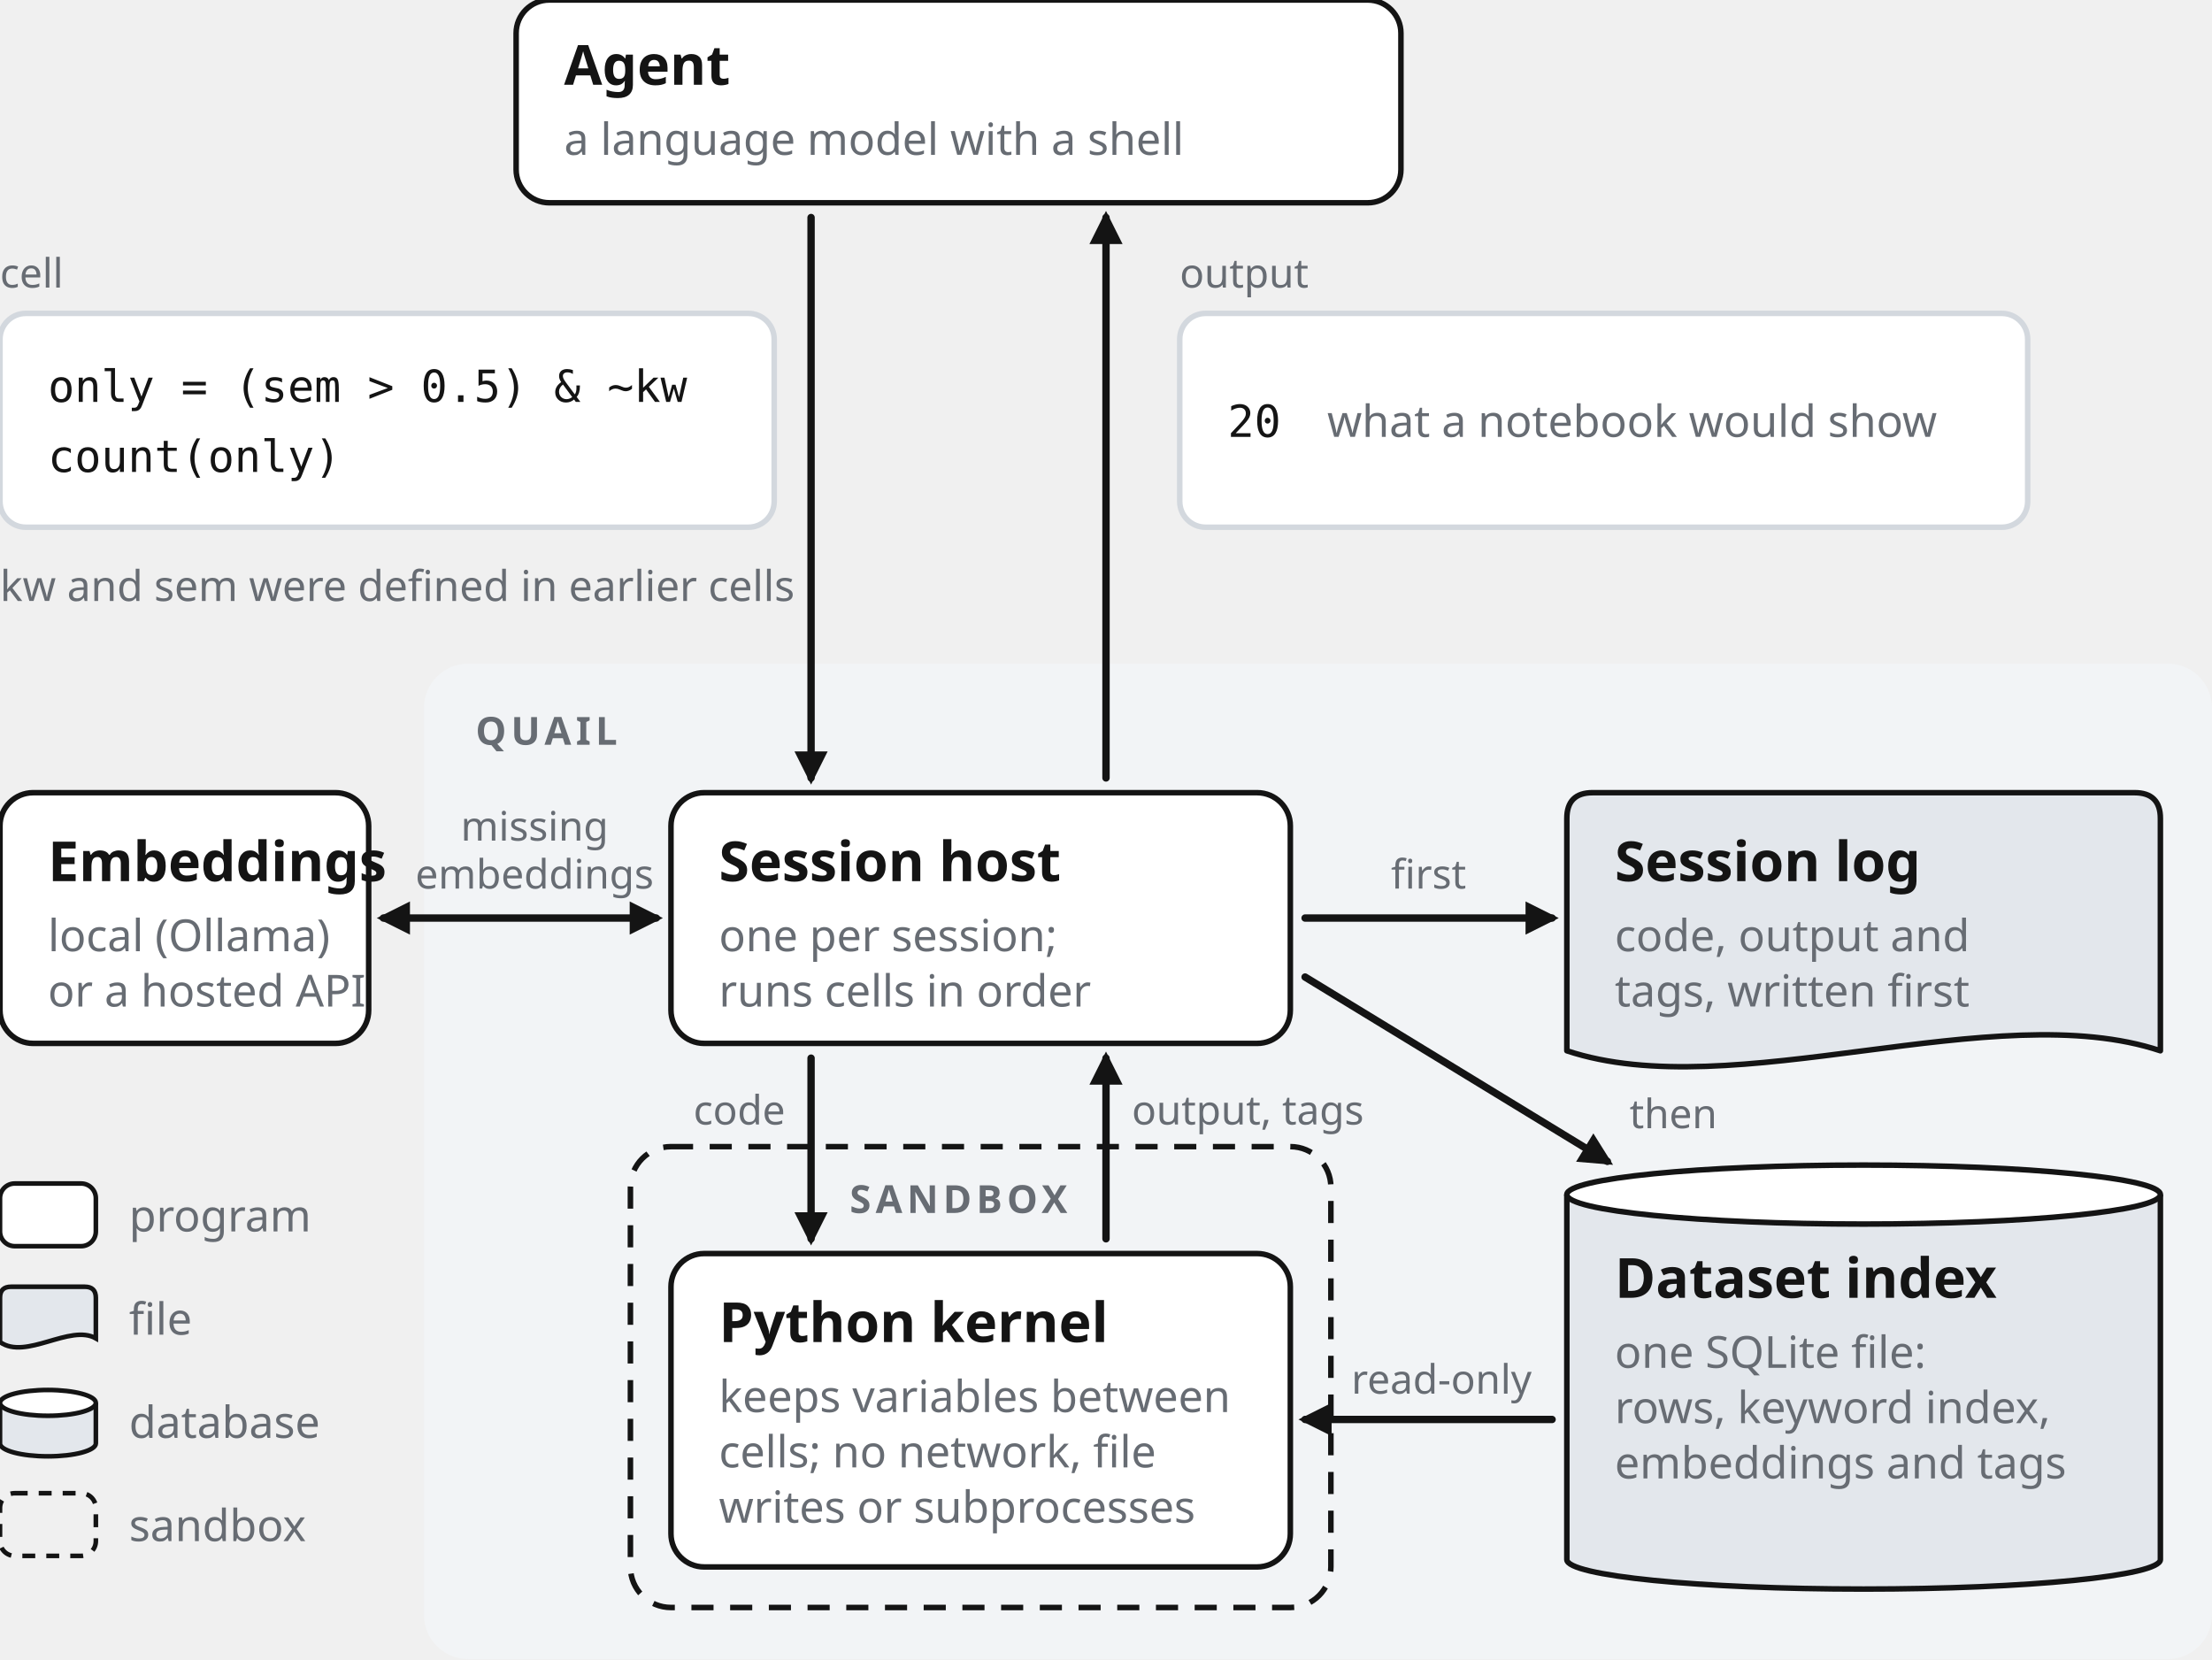
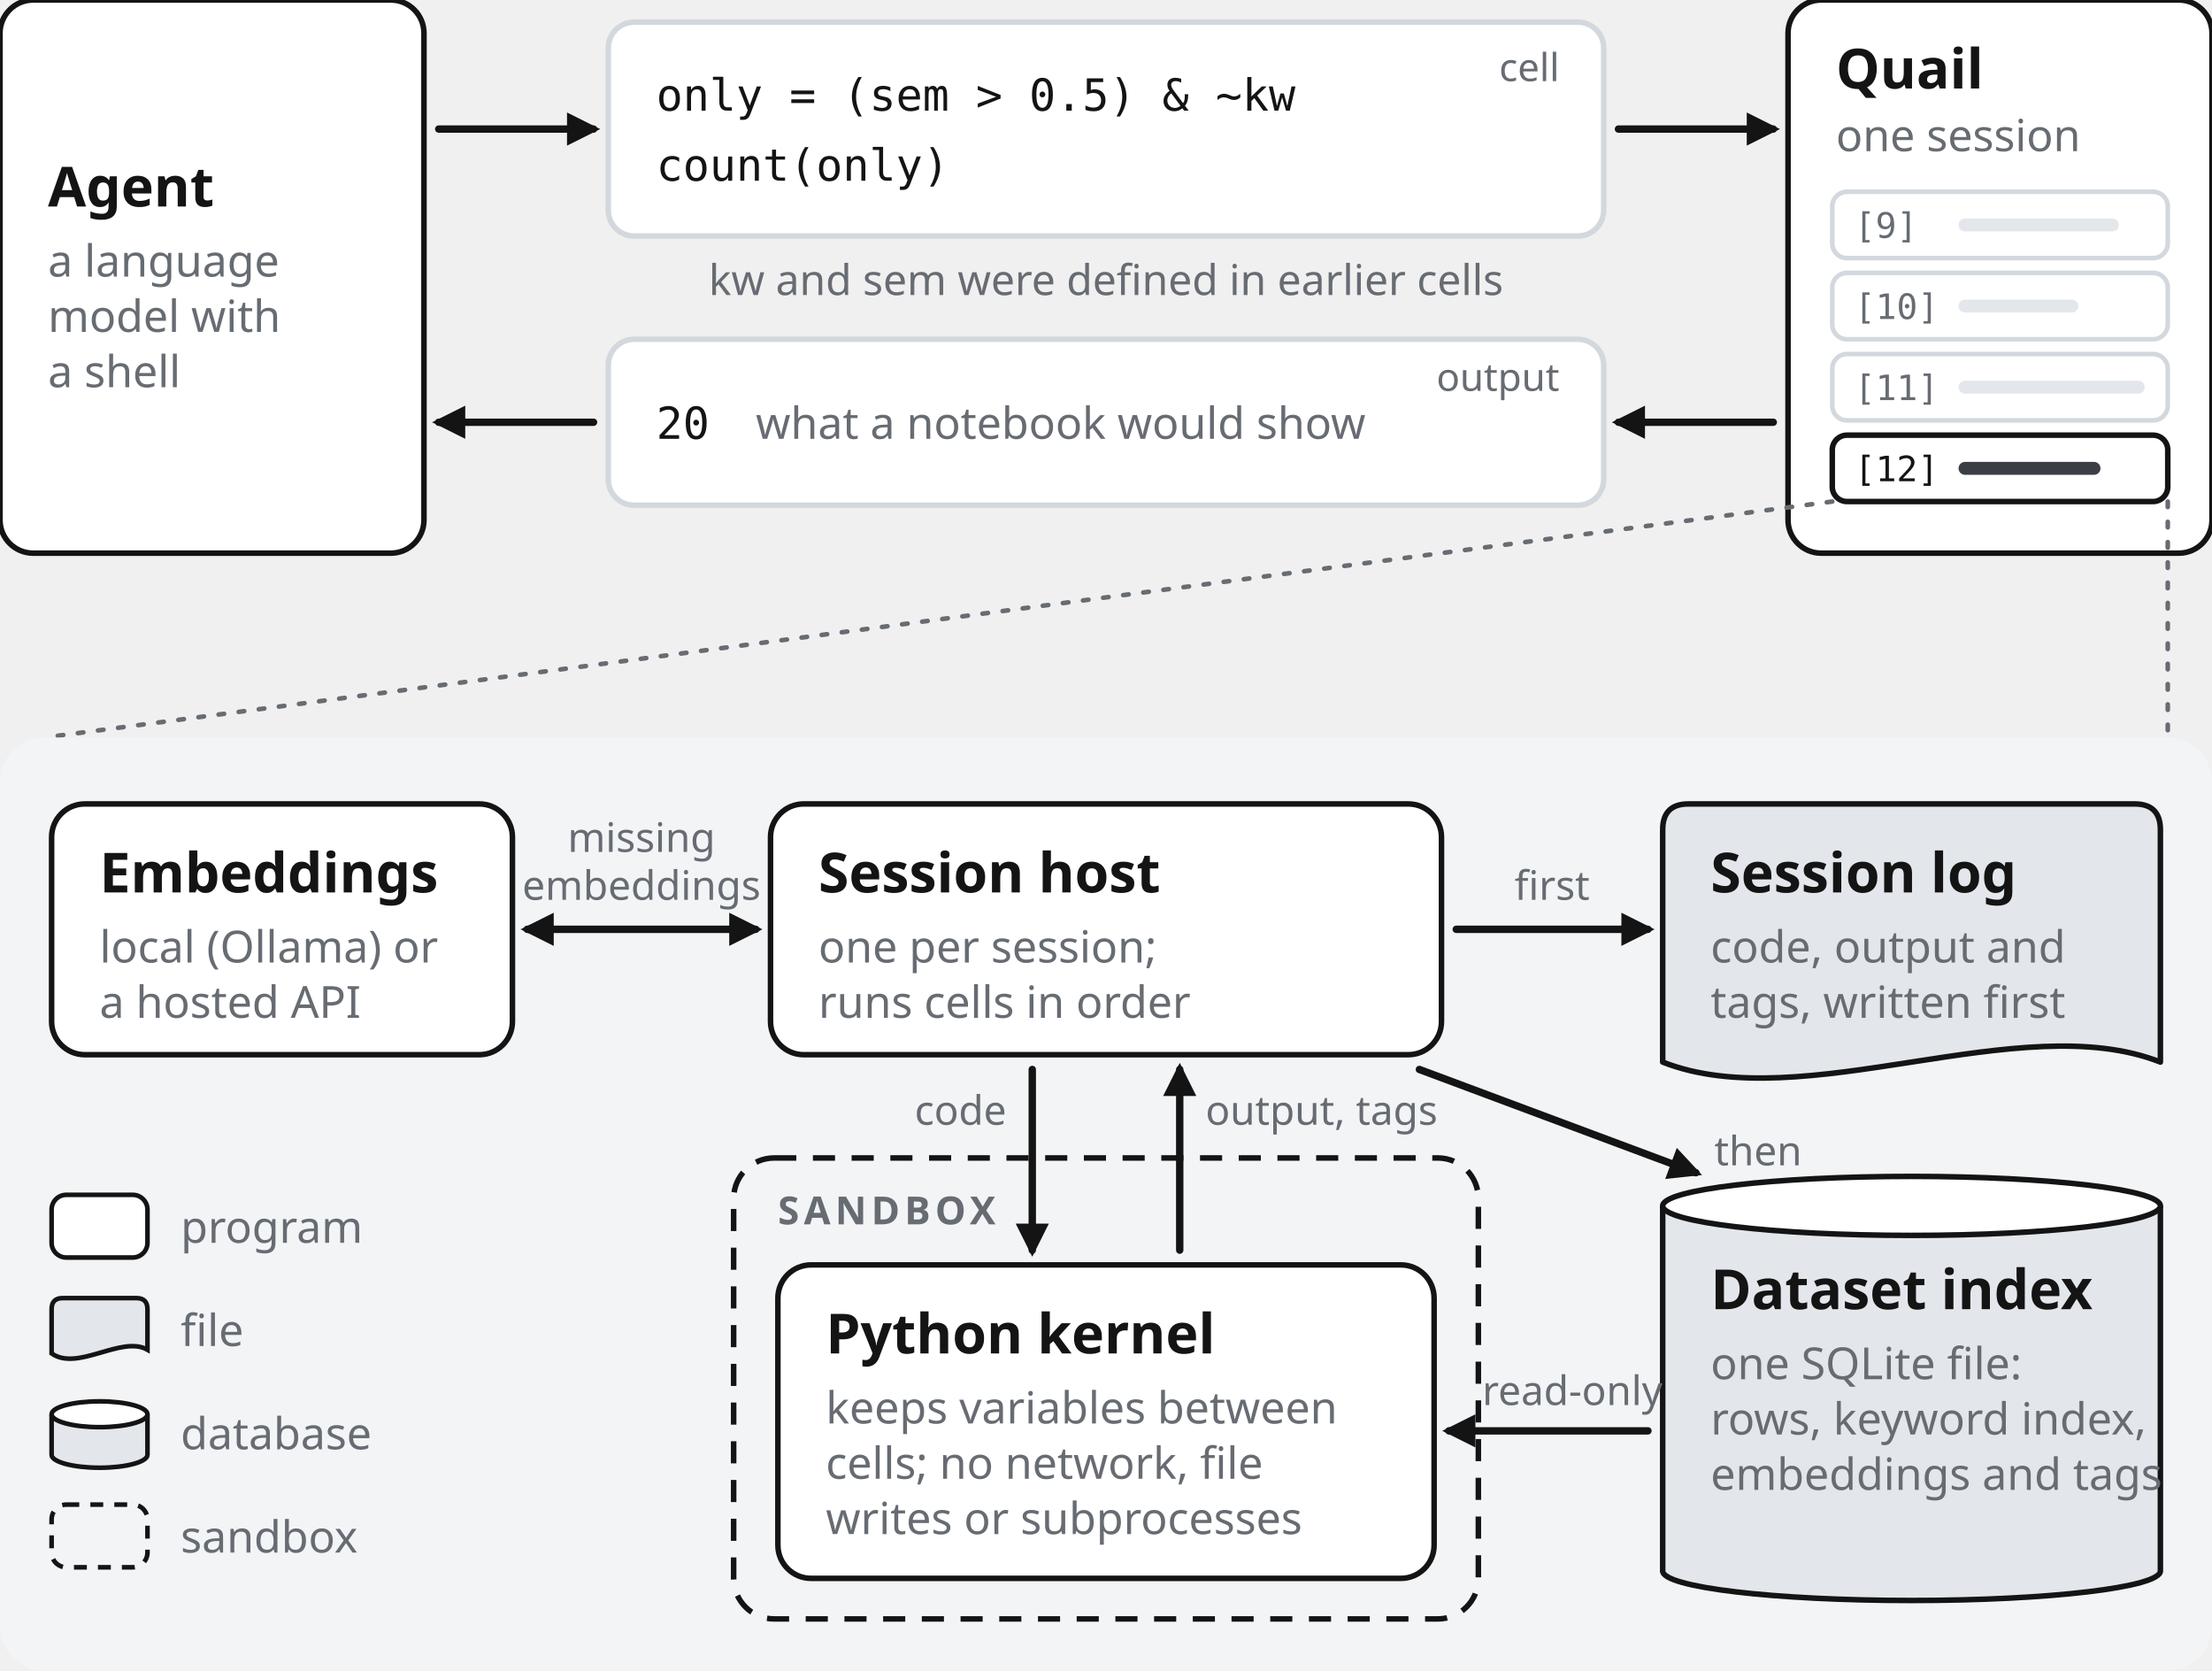
- <svg xmlns="http://www.w3.org/2000/svg" viewBox="0 0 1200 900" width="1200" height="900">
+ <svg xmlns="http://www.w3.org/2000/svg" viewBox="0 0 1200 906" width="1200" height="906">
  <style>
    text { font-family: 'Source Sans 3', sans-serif; fill: #141414; }
    .h { font-size: 30px; font-weight: 700; }
    .b { font-size: 25px; }
    .s { font-size: 24px; fill: #676C73; }
    .cap { font-size: 21px; font-weight: 700; letter-spacing: 2.5px; fill: #676C73; }
    .m { font-family: 'Source Code Pro', monospace; font-size: 24px; font-weight: 500; font-variant-ligatures: none; }
    .ln { fill: none; stroke: #141414; stroke-width: 4; stroke-linecap: round; stroke-linejoin: round; }
  </style>
  <defs>
    <marker id="a" viewBox="0 0 10 10" refX="8" refY="5" markerWidth="4.5" markerHeight="4.5" orient="auto-start-reverse">
      <path d="M0,0 L10,5 L0,10 z" fill="#141414" />
    </marker>
  </defs>
-   <rect x="280" y="0" width="480" height="110" rx="18" fill="#fff" stroke="#141414" stroke-width="3" />
-   <text class="h" x="306" y="46" style="font-size:30px">Agent</text>
-   <text class="s" x="306" y="84">a language model with a shell</text>
-   <text class="s" x="0" y="156" style="font-size:22px">cell</text>
-   <rect x="0" y="170" width="420" height="116" rx="14" fill="#fff" stroke="#D3D8DE" stroke-width="3" />
-   <text class="m" x="26" y="218">only = (sem &gt; 0.5) &amp; ~kw</text>
-   <text class="m" x="26" y="256">count(only)</text>
-   <text class="s" x="0" y="326" style="font-size:23px">kw and sem were defined in earlier cells</text>
-   <text class="s" x="640" y="156" style="font-size:22px">output</text>
-   <rect x="640" y="170" width="460" height="116" rx="14" fill="#fff" stroke="#D3D8DE" stroke-width="3" />
-   <text class="m" x="666" y="237">20</text>
-   <text class="s" x="720" y="237">what a notebook would show</text>
-   <rect x="230" y="360" width="970" height="540" rx="24" fill="#F2F4F6" />
-   <text class="cap" x="258" y="404">QUAIL</text>
-   <path class="ln" d="M440,118 L440,422" marker-end="url(#a)" />
-   <path class="ln" d="M600,422 L600,118" marker-end="url(#a)" />
-   <rect x="0" y="430" width="200" height="136" rx="18" fill="#fff" stroke="#141414" stroke-width="3" />
-   <text class="h" x="26" y="478" style="font-size:30px">Embeddings</text>
-   <text class="s" x="26" y="516">local (Ollama)</text>
-   <text class="s" x="26" y="546">or a hosted API</text>
-   <rect x="364" y="430" width="336" height="136" rx="18" fill="#fff" stroke="#141414" stroke-width="3" />
-   <text class="h" x="390" y="478" style="font-size:30px">Session host</text>
-   <text class="s" x="390" y="516">one per session;</text>
-   <text class="s" x="390" y="546">runs cells in order</text>
-   <path d="M864,430 H1158 Q1172,430 1172,444 V570 C1082,540 940,600 850,570 V444 Q850,430 864,430 Z" fill="#E3E7EC" stroke="#141414" stroke-width="3" stroke-linejoin="round" />
-   <text class="h" x="876" y="478" style="font-size:30px">Session log</text>
-   <text class="s" x="876" y="516">code, output and</text>
-   <text class="s" x="876" y="546">tags, written first</text>
-   <rect x="342" y="622" width="380" height="250" rx="22" fill="none" stroke="#141414" stroke-width="3" stroke-dasharray="12 9" />
-   <text class="cap" x="520" y="658" text-anchor="middle">SANDBOX</text>
-   <rect x="364" y="680" width="336" height="170" rx="18" fill="#fff" stroke="#141414" stroke-width="3" />
-   <text class="h" x="390" y="728" style="font-size:30px">Python kernel</text>
-   <text class="s" x="390" y="766">keeps variables between</text>
-   <text class="s" x="390" y="796">cells; no network, file</text>
-   <text class="s" x="390" y="826">writes or subprocesses</text>
-   <path d="M850,648 V846 A161.0,16 0 0 0 1172,846 V648" fill="#E3E7EC" stroke="#141414" stroke-width="3" />
-   <ellipse cx="1011.0" cy="648" rx="161.0" ry="16" fill="#fff" stroke="#141414" stroke-width="3" />
-   <text class="h" x="876" y="704" style="font-size:30px">Dataset index</text>
-   <text class="s" x="876" y="742">one SQLite file:</text>
-   <text class="s" x="876" y="772">rows, keyword index,</text>
-   <text class="s" x="876" y="802">embeddings and tags</text>
-   <path class="ln" d="M208,498 L356,498" marker-end="url(#a)" marker-start="url(#a)" />
-   <text class="s" x="290" y="456" text-anchor="middle" style="font-size:22px">missing</text>
-   <text class="s" x="290" y="482" text-anchor="middle" style="font-size:22px">embeddings</text>
-   <path class="ln" d="M708,498 L842,498" marker-end="url(#a)" />
-   <text class="s" x="775" y="482" text-anchor="middle" style="font-size:22px">first</text>
-   <path class="ln" d="M440,574 L440,672" marker-end="url(#a)" />
-   <text class="s" x="426" y="610" text-anchor="end" style="font-size:22px">code</text>
-   <path class="ln" d="M600,672 L600,574" marker-end="url(#a)" />
-   <text class="s" x="614" y="610" style="font-size:22px">output, tags</text>
-   <path class="ln" d="M708,530 L872,630" marker-end="url(#a)" />
-   <text class="s" x="884" y="612" style="font-size:22px">then</text>
-   <path class="ln" d="M842,770 L708,770" marker-end="url(#a)" />
-   <text class="s" x="782" y="756" text-anchor="middle" style="font-size:22px">read-only</text>
-   <rect x="0" y="642" width="52" height="34" rx="8" fill="#fff" stroke="#141414" stroke-width="2.5" />
-   <text class="s" x="70" y="668">program</text>
-   <path d="M6,698 H46 Q52,698 52,704 V726 C38,718 14,738 0,728 V704 Q0,698 6,698 Z" fill="#E3E7EC" stroke="#141414" stroke-width="2.5" />
-   <text class="s" x="70" y="724">file</text>
-   <path d="M0,761 V783 A26,7 0 0 0 52,783 V761" fill="#E3E7EC" stroke="#141414" stroke-width="2.5" />
-   <ellipse cx="26" cy="761" rx="26" ry="7" fill="#fff" stroke="#141414" stroke-width="2.5" />
-   <text class="s" x="70" y="780">database</text>
-   <rect x="0" y="810" width="52" height="34" rx="8" fill="none" stroke="#141414" stroke-width="2.5" stroke-dasharray="7 6" />
-   <text class="s" x="70" y="836">sandbox</text>
+   <rect x="0" y="0" width="230" height="300" rx="18" fill="#fff" stroke="#141414" stroke-width="3" />
+   <text class="h" x="26" y="112" style="font-size:30px">Agent</text>
+   <text class="s" x="26" y="150">a language</text>
+   <text class="s" x="26" y="180">model with</text>
+   <text class="s" x="26" y="210">a shell</text>
+   <rect x="970" y="0" width="230" height="300" rx="18" fill="#fff" stroke="#141414" stroke-width="3" />
+   <text class="h" x="996" y="48">Quail</text>
+   <text class="s" x="996" y="82">one session</text>
+   <rect x="994" y="104" width="182" height="36" rx="8" fill="#fff" stroke="#D3D8DE" stroke-width="2.5" />
+   <text class="m" x="1006" y="129" style="font-size:19px;fill:#676C73">[9]</text>
+   <path d="M1066,122 H1146" fill="none" stroke="#E3E7EC" stroke-width="7" stroke-linecap="round" />
+   <rect x="994" y="148" width="182" height="36" rx="8" fill="#fff" stroke="#D3D8DE" stroke-width="2.5" />
+   <text class="m" x="1006" y="173" style="font-size:19px;fill:#676C73">[10]</text>
+   <path d="M1066,166 H1124" fill="none" stroke="#E3E7EC" stroke-width="7" stroke-linecap="round" />
+   <rect x="994" y="192" width="182" height="36" rx="8" fill="#fff" stroke="#D3D8DE" stroke-width="2.5" />
+   <text class="m" x="1006" y="217" style="font-size:19px;fill:#676C73">[11]</text>
+   <path d="M1066,210 H1160" fill="none" stroke="#E3E7EC" stroke-width="7" stroke-linecap="round" />
+   <rect x="994" y="236" width="182" height="36" rx="8" fill="#fff" stroke="#141414" stroke-width="3" />
+   <text class="m" x="1006" y="261" style="font-size:19px;fill:#141414">[12]</text>
+   <path d="M1066,254 H1136" fill="none" stroke="#3B3F45" stroke-width="7" stroke-linecap="round" />
+   <path class="ln" d="M238,70 L322,70" marker-end="url(#a)" />
+   <rect x="330" y="12" width="540" height="116" rx="14" fill="#fff" stroke="#D3D8DE" stroke-width="3" />
+   <text class="m" x="356" y="60">only = (sem &gt; 0.5) &amp; ~kw</text>
+   <text class="m" x="356" y="98">count(only)</text>
+   <text class="s" x="846" y="44" text-anchor="end" style="font-size:21px">cell</text>
+   <path class="ln" d="M878,70 L962,70" marker-end="url(#a)" />
+   <text class="s" x="600" y="160" text-anchor="middle" style="font-size:23px">kw and sem were defined in earlier cells</text>
+   <path class="ln" d="M962,229 L878,229" marker-end="url(#a)" />
+   <rect x="330" y="184" width="540" height="90" rx="14" fill="#fff" stroke="#D3D8DE" stroke-width="3" />
+   <text class="m" x="356" y="238">20</text>
+   <text class="s" x="846" y="212" text-anchor="end" style="font-size:21px">output</text>
+   <text class="s" x="410" y="238">what a notebook would show</text>
+   <path class="ln" d="M322,229 L238,229" marker-end="url(#a)" />
+   <path d="M994,272 L24,400" fill="none" stroke="#676C73" stroke-width="2.5" stroke-linecap="round" stroke-dasharray="3 8" />
+   <path d="M1176,272 L1176,400" fill="none" stroke="#676C73" stroke-width="2.5" stroke-linecap="round" stroke-dasharray="3 8" />
+   <rect x="0" y="400" width="1200" height="506" rx="24" fill="#F2F4F6" />
+   <rect x="28" y="436" width="250" height="136" rx="18" fill="#fff" stroke="#141414" stroke-width="3" />
+   <text class="h" x="54" y="484" style="font-size:30px">Embeddings</text>
+   <text class="s" x="54" y="522">local (Ollama) or</text>
+   <text class="s" x="54" y="552">a hosted API</text>
+   <rect x="418" y="436" width="364" height="136" rx="18" fill="#fff" stroke="#141414" stroke-width="3" />
+   <text class="h" x="444" y="484" style="font-size:30px">Session host</text>
+   <text class="s" x="444" y="522">one per session;</text>
+   <text class="s" x="444" y="552">runs cells in order</text>
+   <path d="M916,436 H1158 Q1172,436 1172,450 V576 C1096,546 978,606 902,576 V450 Q902,436 916,436 Z" fill="#E3E7EC" stroke="#141414" stroke-width="3" stroke-linejoin="round" />
+   <text class="h" x="928" y="484" style="font-size:30px">Session log</text>
+   <text class="s" x="928" y="522">code, output and</text>
+   <text class="s" x="928" y="552">tags, written first</text>
+   <rect x="398" y="628" width="404" height="250" rx="22" fill="none" stroke="#141414" stroke-width="3" stroke-dasharray="12 9" />
+   <text class="cap" x="422" y="664">SANDBOX</text>
+   <rect x="422" y="686" width="356" height="170" rx="18" fill="#fff" stroke="#141414" stroke-width="3" />
+   <text class="h" x="448" y="734" style="font-size:30px">Python kernel</text>
+   <text class="s" x="448" y="772">keeps variables between</text>
+   <text class="s" x="448" y="802">cells; no network, file</text>
+   <text class="s" x="448" y="832">writes or subprocesses</text>
+   <path d="M902,654 V852 A135.0,16 0 0 0 1172,852 V654" fill="#E3E7EC" stroke="#141414" stroke-width="3" />
+   <ellipse cx="1037.0" cy="654" rx="135.0" ry="16" fill="#fff" stroke="#141414" stroke-width="3" />
+   <text class="h" x="928" y="710" style="font-size:30px">Dataset index</text>
+   <text class="s" x="928" y="748">one SQLite file:</text>
+   <text class="s" x="928" y="778">rows, keyword index,</text>
+   <text class="s" x="928" y="808">embeddings and tags</text>
+   <path class="ln" d="M286,504 L410,504" marker-end="url(#a)" marker-start="url(#a)" />
+   <text class="s" x="348" y="462" text-anchor="middle" style="font-size:22px">missing</text>
+   <text class="s" x="348" y="488" text-anchor="middle" style="font-size:22px">embeddings</text>
+   <path class="ln" d="M790,504 L894,504" marker-end="url(#a)" />
+   <text class="s" x="842" y="488" text-anchor="middle" style="font-size:22px">first</text>
+   <path class="ln" d="M560,580 L560,678" marker-end="url(#a)" />
+   <text class="s" x="546" y="610" text-anchor="end" style="font-size:22px">code</text>
+   <path class="ln" d="M640,678 L640,580" marker-end="url(#a)" />
+   <text class="s" x="654" y="610" style="font-size:22px">output, tags</text>
+   <path class="ln" d="M770,580 L920,636" marker-end="url(#a)" />
+   <text class="s" x="930" y="632" style="font-size:22px">then</text>
+   <path class="ln" d="M894,776 L786,776" marker-end="url(#a)" />
+   <text class="s" x="853" y="762" text-anchor="middle" style="font-size:22px">read-only</text>
+   <rect x="28" y="648" width="52" height="34" rx="8" fill="#fff" stroke="#141414" stroke-width="2.5" />
+   <text class="s" x="98" y="674">program</text>
+   <path d="M34,704 H74 Q80,704 80,710 V732 C66,724 42,744 28,734 V710 Q28,704 34,704 Z" fill="#E3E7EC" stroke="#141414" stroke-width="2.5" />
+   <text class="s" x="98" y="730">file</text>
+   <path d="M28,767 V789 A26,7 0 0 0 80,789 V767" fill="#E3E7EC" stroke="#141414" stroke-width="2.5" />
+   <ellipse cx="54" cy="767" rx="26" ry="7" fill="#fff" stroke="#141414" stroke-width="2.5" />
+   <text class="s" x="98" y="786">database</text>
+   <rect x="28" y="816" width="52" height="34" rx="8" fill="none" stroke="#141414" stroke-width="2.5" stroke-dasharray="7 6" />
+   <text class="s" x="98" y="842">sandbox</text>
</svg>
